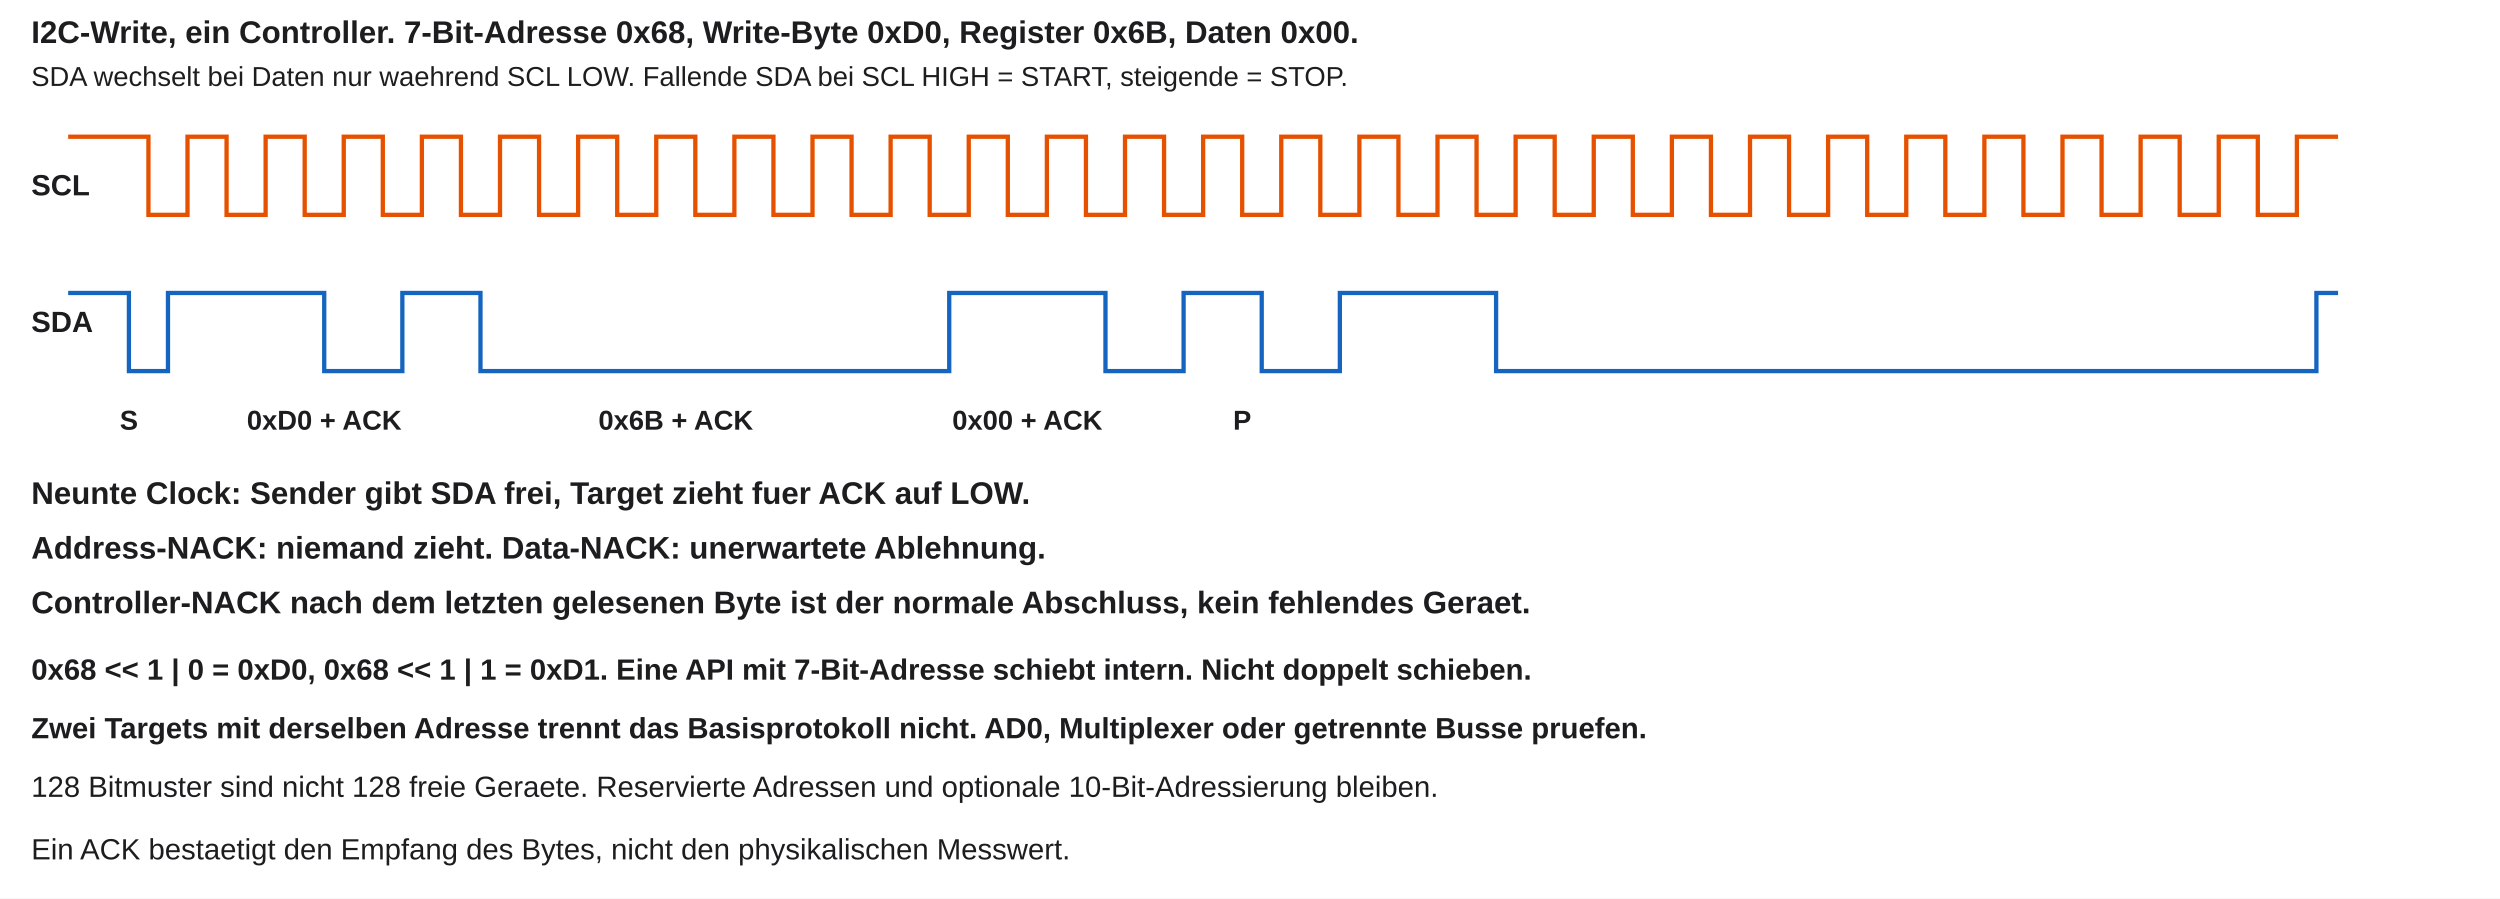
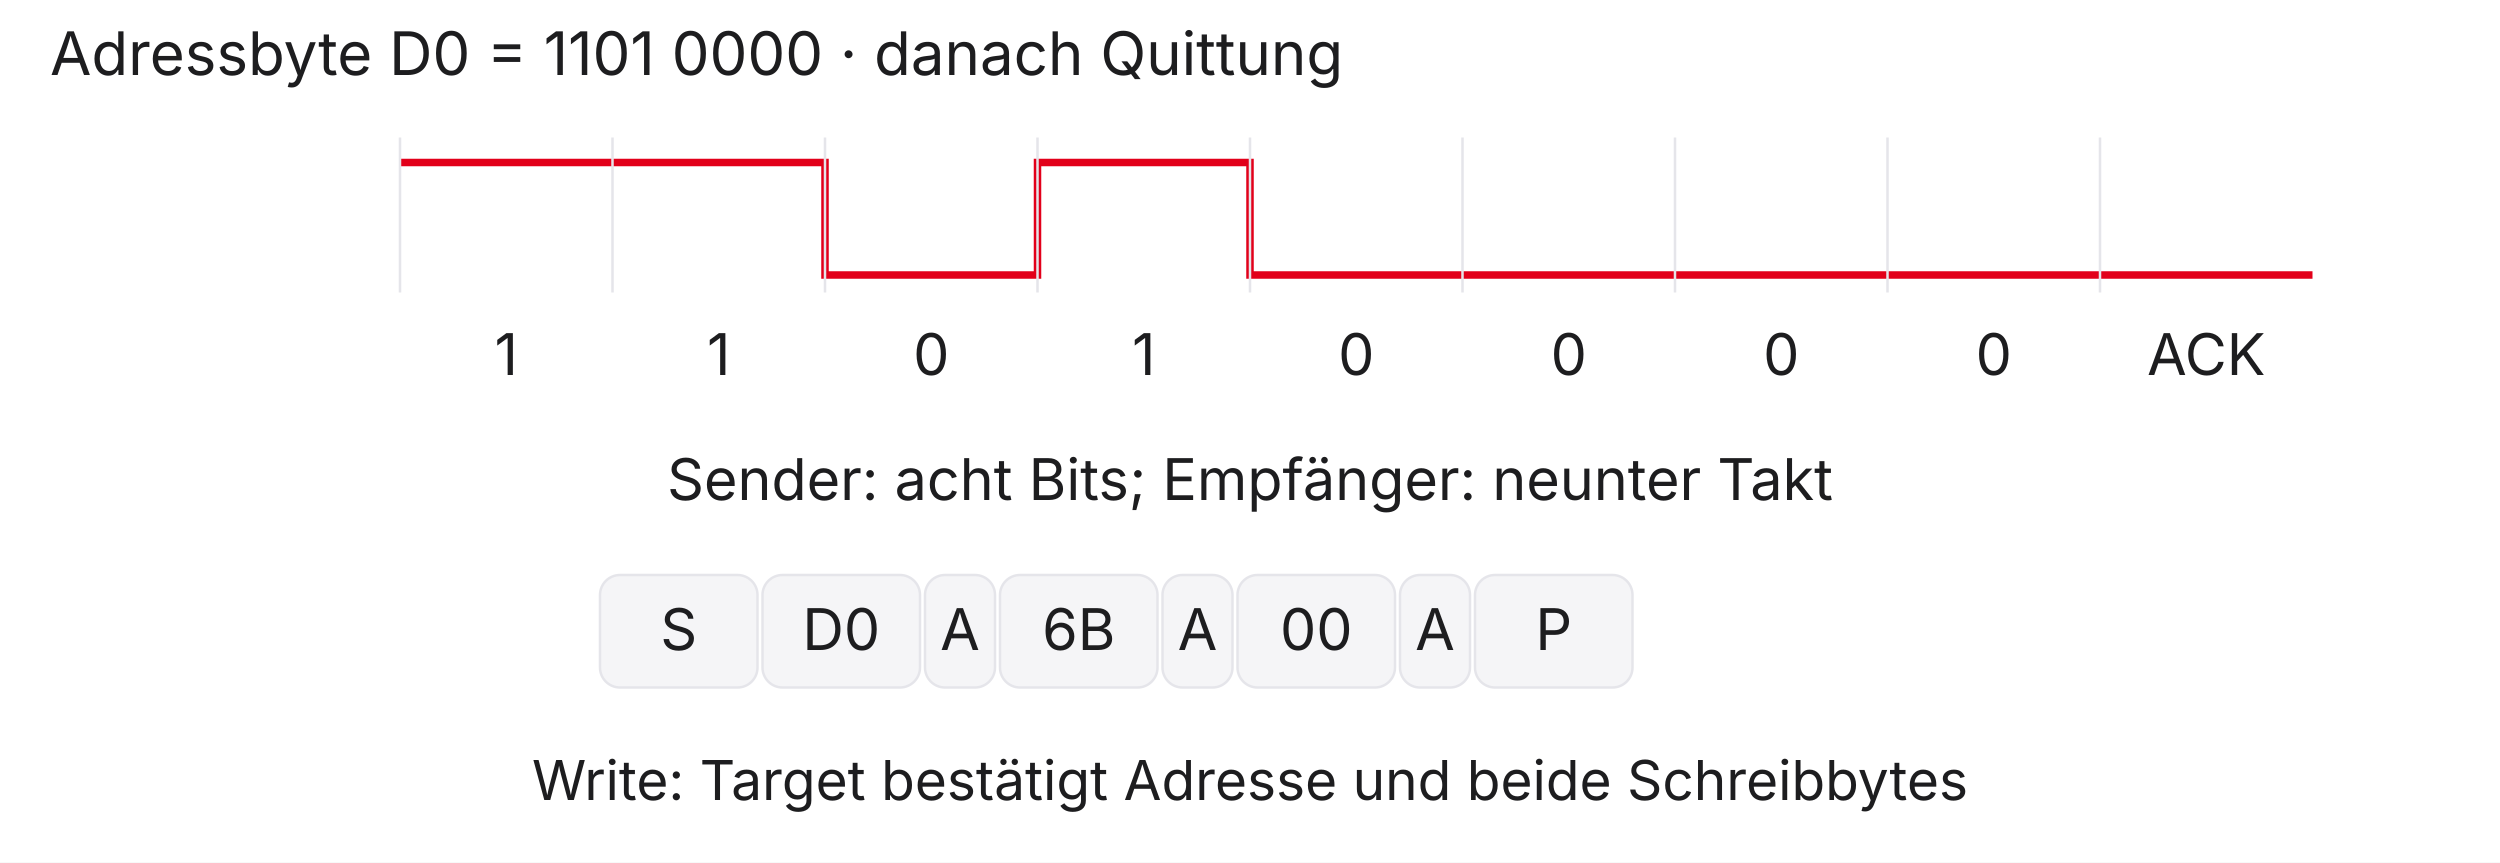
- <svg xmlns="http://www.w3.org/2000/svg" viewBox="0 0 1280 460" width="1280" height="460">
-   <rect width="1280" height="460" fill="#fff" />
-   <style>text{font-family:Arial,Helvetica,sans-serif;fill:#1D1D1F}</style>
-   <text x="16" y="22" font-size="16" font-weight="600" fill="#1D1D1F" text-anchor="start">I2C-Write, ein Controller. 7-Bit-Adresse 0x68, Write-Byte 0xD0, Register 0x6B, Daten 0x00.</text>
-   <text x="16" y="44" font-size="14" font-weight="400" fill="#5F6368" text-anchor="start">SDA wechselt bei Daten nur waehrend SCL LOW. Fallende SDA bei SCL HIGH = START, steigende = STOP.</text>
-   <text x="16" y="100" font-size="15" font-weight="600" fill="#E65100" text-anchor="start">SCL</text>
-   <text x="16" y="170" font-size="15" font-weight="600" fill="#1565C0" text-anchor="start">SDA</text>
-   <polyline points="36.0,70.0 41.0,70.0 41.0,70.0 46.0,70.0 46.0,70.0 51.0,70.0 51.0,70.0 56.0,70.0 56.0,70.0 61.0,70.0 61.0,70.0 66.0,70.0 66.0,70.0 71.0,70.0 71.0,70.0 76.0,70.0 76.0,110.0 81.0,110.0 81.0,110.0 86.0,110.0 86.0,110.0 91.0,110.0 91.0,110.0 96.0,110.0 96.0,70.0 101.0,70.0 101.0,70.0 106.0,70.0 106.0,70.0 111.0,70.0 111.0,70.0 116.0,70.0 116.0,110.0 121.0,110.0 121.0,110.0 126.0,110.0 126.0,110.0 131.0,110.0 131.0,110.0 136.0,110.0 136.0,70.0 141.0,70.0 141.0,70.0 146.0,70.0 146.0,70.0 151.0,70.0 151.0,70.0 156.0,70.0 156.0,110.0 161.0,110.0 161.0,110.0 166.0,110.0 166.0,110.0 171.0,110.0 171.0,110.0 176.0,110.0 176.0,70.0 181.0,70.0 181.0,70.0 186.0,70.0 186.0,70.0 191.0,70.0 191.0,70.0 196.0,70.0 196.0,110.0 201.0,110.0 201.0,110.0 206.0,110.0 206.0,110.0 211.0,110.0 211.0,110.0 216.0,110.0 216.0,70.0 221.0,70.0 221.0,70.0 226.0,70.0 226.0,70.0 231.0,70.0 231.0,70.0 236.0,70.0 236.0,110.0 241.0,110.0 241.0,110.0 246.0,110.0 246.0,110.0 251.0,110.0 251.0,110.0 256.0,110.0 256.0,70.0 261.0,70.0 261.0,70.0 266.0,70.0 266.0,70.0 271.0,70.0 271.0,70.0 276.0,70.0 276.0,110.0 281.0,110.0 281.0,110.0 286.0,110.0 286.0,110.0 291.0,110.0 291.0,110.0 296.0,110.0 296.0,70.0 301.0,70.0 301.0,70.0 306.0,70.0 306.0,70.0 311.0,70.0 311.0,70.0 316.0,70.0 316.0,110.0 321.0,110.0 321.0,110.0 326.0,110.0 326.0,110.0 331.0,110.0 331.0,110.0 336.0,110.0 336.0,70.0 341.0,70.0 341.0,70.0 346.0,70.0 346.0,70.0 351.0,70.0 351.0,70.0 356.0,70.0 356.0,110.0 361.0,110.0 361.0,110.0 366.0,110.0 366.0,110.0 371.0,110.0 371.0,110.0 376.0,110.0 376.0,70.0 381.0,70.0 381.0,70.0 386.0,70.0 386.0,70.0 391.0,70.0 391.0,70.0 396.0,70.0 396.0,110.0 401.0,110.0 401.0,110.0 406.0,110.0 406.0,110.0 411.0,110.0 411.0,110.0 416.0,110.0 416.0,70.0 421.0,70.0 421.0,70.0 426.0,70.0 426.0,70.0 431.0,70.0 431.0,70.0 436.0,70.0 436.0,110.0 441.0,110.0 441.0,110.0 446.0,110.0 446.0,110.0 451.0,110.0 451.0,110.0 456.0,110.0 456.0,70.0 461.0,70.0 461.0,70.0 466.0,70.0 466.0,70.0 471.0,70.0 471.0,70.0 476.0,70.0 476.0,110.0 481.0,110.0 481.0,110.0 486.0,110.0 486.0,110.0 491.0,110.0 491.0,110.0 496.0,110.0 496.0,70.0 501.0,70.0 501.0,70.0 506.0,70.0 506.0,70.0 511.0,70.0 511.0,70.0 516.0,70.0 516.0,110.0 521.0,110.0 521.0,110.0 526.0,110.0 526.0,110.0 531.0,110.0 531.0,110.0 536.0,110.0 536.0,70.0 541.0,70.0 541.0,70.0 546.0,70.0 546.0,70.0 551.0,70.0 551.0,70.0 556.0,70.0 556.0,110.0 561.0,110.0 561.0,110.0 566.0,110.0 566.0,110.0 571.0,110.0 571.0,110.0 576.0,110.0 576.0,70.0 581.0,70.0 581.0,70.0 586.0,70.0 586.0,70.0 591.0,70.0 591.0,70.0 596.0,70.0 596.0,110.0 601.0,110.0 601.0,110.0 606.0,110.0 606.0,110.0 611.0,110.0 611.0,110.0 616.0,110.0 616.0,70.0 621.0,70.0 621.0,70.0 626.0,70.0 626.0,70.0 631.0,70.0 631.0,70.0 636.0,70.0 636.0,110.0 641.0,110.0 641.0,110.0 646.0,110.0 646.0,110.0 651.0,110.0 651.0,110.0 656.0,110.0 656.0,70.0 661.0,70.0 661.0,70.0 666.0,70.0 666.0,70.0 671.0,70.0 671.0,70.0 676.0,70.0 676.0,110.0 681.0,110.0 681.0,110.0 686.0,110.0 686.0,110.0 691.0,110.0 691.0,110.0 696.0,110.0 696.0,70.0 701.0,70.0 701.0,70.0 706.0,70.0 706.0,70.0 711.0,70.0 711.0,70.0 716.0,70.0 716.0,110.0 721.0,110.0 721.0,110.0 726.0,110.0 726.0,110.0 731.0,110.0 731.0,110.0 736.0,110.0 736.0,70.0 741.0,70.0 741.0,70.0 746.0,70.0 746.0,70.0 751.0,70.0 751.0,70.0 756.0,70.0 756.0,110.0 761.0,110.0 761.0,110.0 766.0,110.0 766.0,110.0 771.0,110.0 771.0,110.0 776.0,110.0 776.0,70.0 781.0,70.0 781.0,70.0 786.0,70.0 786.0,70.0 791.0,70.0 791.0,70.0 796.0,70.0 796.0,110.0 801.0,110.0 801.0,110.0 806.0,110.0 806.0,110.0 811.0,110.0 811.0,110.0 816.0,110.0 816.0,70.0 821.0,70.0 821.0,70.0 826.0,70.0 826.0,70.0 831.0,70.0 831.0,70.0 836.0,70.0 836.0,110.0 841.0,110.0 841.0,110.0 846.0,110.0 846.0,110.0 851.0,110.0 851.0,110.0 856.0,110.0 856.0,70.0 861.0,70.0 861.0,70.0 866.0,70.0 866.0,70.0 871.0,70.0 871.0,70.0 876.0,70.0 876.0,110.0 881.0,110.0 881.0,110.0 886.0,110.0 886.0,110.0 891.0,110.0 891.0,110.0 896.0,110.0 896.0,70.0 901.0,70.0 901.0,70.0 906.0,70.0 906.0,70.0 911.0,70.0 911.0,70.0 916.0,70.0 916.0,110.0 921.0,110.0 921.0,110.0 926.0,110.0 926.0,110.0 931.0,110.0 931.0,110.0 936.0,110.0 936.0,70.0 941.0,70.0 941.0,70.0 946.0,70.0 946.0,70.0 951.0,70.0 951.0,70.0 956.0,70.0 956.0,110.0 961.0,110.0 961.0,110.0 966.0,110.0 966.0,110.0 971.0,110.0 971.0,110.0 976.0,110.0 976.0,70.0 981.0,70.0 981.0,70.0 986.0,70.0 986.0,70.0 991.0,70.0 991.0,70.0 996.0,70.0 996.0,110.0 1001.0,110.0 1001.0,110.0 1006.0,110.0 1006.0,110.0 1011.0,110.0 1011.0,110.0 1016.0,110.0 1016.0,70.0 1021.0,70.0 1021.0,70.0 1026.0,70.0 1026.0,70.0 1031.0,70.0 1031.0,70.0 1036.0,70.0 1036.0,110.0 1041.0,110.0 1041.0,110.0 1046.0,110.0 1046.0,110.0 1051.0,110.0 1051.0,110.0 1056.0,110.0 1056.0,70.0 1061.0,70.0 1061.0,70.0 1066.0,70.0 1066.0,70.0 1071.0,70.0 1071.0,70.0 1076.0,70.0 1076.0,110.0 1081.0,110.0 1081.0,110.0 1086.0,110.0 1086.0,110.0 1091.0,110.0 1091.0,110.0 1096.0,110.0 1096.0,70.0 1101.0,70.0 1101.0,70.0 1106.0,70.0 1106.0,70.0 1111.0,70.0 1111.0,70.0 1116.0,70.0 1116.0,110.0 1121.0,110.0 1121.0,110.0 1126.0,110.0 1126.0,110.0 1131.0,110.0 1131.0,110.0 1136.0,110.0 1136.0,70.0 1141.0,70.0 1141.0,70.0 1146.0,70.0 1146.0,70.0 1151.0,70.0 1151.0,70.0 1156.0,70.0 1156.0,110.0 1161.0,110.0 1161.0,110.0 1166.0,110.0 1166.0,110.0 1171.0,110.0 1171.0,110.0 1176.0,110.0 1176.0,70.0 1181.0,70.0 1181.0,70.0 1186.0,70.0 1186.0,70.0 1191.0,70.0 1191.0,70.0 1196.0,70.0" fill="none" stroke="#E65100" stroke-width="2.2" stroke-linejoin="miter" stroke-linecap="square" />
-   <polyline points="36.0,150.0 41.0,150.0 41.0,150.0 46.0,150.0 46.0,150.0 51.0,150.0 51.0,150.0 56.0,150.0 56.0,150.0 61.0,150.0 61.0,150.0 66.0,150.0 66.0,190.0 71.0,190.0 71.0,190.0 76.0,190.0 76.0,190.0 81.0,190.0 81.0,190.0 86.0,190.0 86.0,150.0 91.0,150.0 91.0,150.0 96.0,150.0 96.0,150.0 101.0,150.0 101.0,150.0 106.0,150.0 106.0,150.0 111.0,150.0 111.0,150.0 116.0,150.0 116.0,150.0 121.0,150.0 121.0,150.0 126.0,150.0 126.0,150.0 131.0,150.0 131.0,150.0 136.0,150.0 136.0,150.0 141.0,150.0 141.0,150.0 146.0,150.0 146.0,150.0 151.0,150.0 151.0,150.0 156.0,150.0 156.0,150.0 161.0,150.0 161.0,150.0 166.0,150.0 166.0,190.0 171.0,190.0 171.0,190.0 176.0,190.0 176.0,190.0 181.0,190.0 181.0,190.0 186.0,190.0 186.0,190.0 191.0,190.0 191.0,190.0 196.0,190.0 196.0,190.0 201.0,190.0 201.0,190.0 206.0,190.0 206.0,150.0 211.0,150.0 211.0,150.0 216.0,150.0 216.0,150.0 221.0,150.0 221.0,150.0 226.0,150.0 226.0,150.0 231.0,150.0 231.0,150.0 236.0,150.0 236.0,150.0 241.0,150.0 241.0,150.0 246.0,150.0 246.0,190.0 251.0,190.0 251.0,190.0 256.0,190.0 256.0,190.0 261.0,190.0 261.0,190.0 266.0,190.0 266.0,190.0 271.0,190.0 271.0,190.0 276.0,190.0 276.0,190.0 281.0,190.0 281.0,190.0 286.0,190.0 286.0,190.0 291.0,190.0 291.0,190.0 296.0,190.0 296.0,190.0 301.0,190.0 301.0,190.0 306.0,190.0 306.0,190.0 311.0,190.0 311.0,190.0 316.0,190.0 316.0,190.0 321.0,190.0 321.0,190.0 326.0,190.0 326.0,190.0 331.0,190.0 331.0,190.0 336.0,190.0 336.0,190.0 341.0,190.0 341.0,190.0 346.0,190.0 346.0,190.0 351.0,190.0 351.0,190.0 356.0,190.0 356.0,190.0 361.0,190.0 361.0,190.0 366.0,190.0 366.0,190.0 371.0,190.0 371.0,190.0 376.0,190.0 376.0,190.0 381.0,190.0 381.0,190.0 386.0,190.0 386.0,190.0 391.0,190.0 391.0,190.0 396.0,190.0 396.0,190.0 401.0,190.0 401.0,190.0 406.0,190.0 406.0,190.0 411.0,190.0 411.0,190.0 416.0,190.0 416.0,190.0 421.0,190.0 421.0,190.0 426.0,190.0 426.0,190.0 431.0,190.0 431.0,190.0 436.0,190.0 436.0,190.0 441.0,190.0 441.0,190.0 446.0,190.0 446.0,190.0 451.0,190.0 451.0,190.0 456.0,190.0 456.0,190.0 461.0,190.0 461.0,190.0 466.0,190.0 466.0,190.0 471.0,190.0 471.0,190.0 476.0,190.0 476.0,190.0 481.0,190.0 481.0,190.0 486.0,190.0 486.0,150.0 491.0,150.0 491.0,150.0 496.0,150.0 496.0,150.0 501.0,150.0 501.0,150.0 506.0,150.0 506.0,150.0 511.0,150.0 511.0,150.0 516.0,150.0 516.0,150.0 521.0,150.0 521.0,150.0 526.0,150.0 526.0,150.0 531.0,150.0 531.0,150.0 536.0,150.0 536.0,150.0 541.0,150.0 541.0,150.0 546.0,150.0 546.0,150.0 551.0,150.0 551.0,150.0 556.0,150.0 556.0,150.0 561.0,150.0 561.0,150.0 566.0,150.0 566.0,190.0 571.0,190.0 571.0,190.0 576.0,190.0 576.0,190.0 581.0,190.0 581.0,190.0 586.0,190.0 586.0,190.0 591.0,190.0 591.0,190.0 596.0,190.0 596.0,190.0 601.0,190.0 601.0,190.0 606.0,190.0 606.0,150.0 611.0,150.0 611.0,150.0 616.0,150.0 616.0,150.0 621.0,150.0 621.0,150.0 626.0,150.0 626.0,150.0 631.0,150.0 631.0,150.0 636.0,150.0 636.0,150.0 641.0,150.0 641.0,150.0 646.0,150.0 646.0,190.0 651.0,190.0 651.0,190.0 656.0,190.0 656.0,190.0 661.0,190.0 661.0,190.0 666.0,190.0 666.0,190.0 671.0,190.0 671.0,190.0 676.0,190.0 676.0,190.0 681.0,190.0 681.0,190.0 686.0,190.0 686.0,150.0 691.0,150.0 691.0,150.0 696.0,150.0 696.0,150.0 701.0,150.0 701.0,150.0 706.0,150.0 706.0,150.0 711.0,150.0 711.0,150.0 716.0,150.0 716.0,150.0 721.0,150.0 721.0,150.0 726.0,150.0 726.0,150.0 731.0,150.0 731.0,150.0 736.0,150.0 736.0,150.0 741.0,150.0 741.0,150.0 746.0,150.0 746.0,150.0 751.0,150.0 751.0,150.0 756.0,150.0 756.0,150.0 761.0,150.0 761.0,150.0 766.0,150.0 766.0,190.0 771.0,190.0 771.0,190.0 776.0,190.0 776.0,190.0 781.0,190.0 781.0,190.0 786.0,190.0 786.0,190.0 791.0,190.0 791.0,190.0 796.0,190.0 796.0,190.0 801.0,190.0 801.0,190.0 806.0,190.0 806.0,190.0 811.0,190.0 811.0,190.0 816.0,190.0 816.0,190.0 821.0,190.0 821.0,190.0 826.0,190.0 826.0,190.0 831.0,190.0 831.0,190.0 836.0,190.0 836.0,190.0 841.0,190.0 841.0,190.0 846.0,190.0 846.0,190.0 851.0,190.0 851.0,190.0 856.0,190.0 856.0,190.0 861.0,190.0 861.0,190.0 866.0,190.0 866.0,190.0 871.0,190.0 871.0,190.0 876.0,190.0 876.0,190.0 881.0,190.0 881.0,190.0 886.0,190.0 886.0,190.0 891.0,190.0 891.0,190.0 896.0,190.0 896.0,190.0 901.0,190.0 901.0,190.0 906.0,190.0 906.0,190.0 911.0,190.0 911.0,190.0 916.0,190.0 916.0,190.0 921.0,190.0 921.0,190.0 926.0,190.0 926.0,190.0 931.0,190.0 931.0,190.0 936.0,190.0 936.0,190.0 941.0,190.0 941.0,190.0 946.0,190.0 946.0,190.0 951.0,190.0 951.0,190.0 956.0,190.0 956.0,190.0 961.0,190.0 961.0,190.0 966.0,190.0 966.0,190.0 971.0,190.0 971.0,190.0 976.0,190.0 976.0,190.0 981.0,190.0 981.0,190.0 986.0,190.0 986.0,190.0 991.0,190.0 991.0,190.0 996.0,190.0 996.0,190.0 1001.0,190.0 1001.0,190.0 1006.0,190.0 1006.0,190.0 1011.0,190.0 1011.0,190.0 1016.0,190.0 1016.0,190.0 1021.0,190.0 1021.0,190.0 1026.0,190.0 1026.0,190.0 1031.0,190.0 1031.0,190.0 1036.0,190.0 1036.0,190.0 1041.0,190.0 1041.0,190.0 1046.0,190.0 1046.0,190.0 1051.0,190.0 1051.0,190.0 1056.0,190.0 1056.0,190.0 1061.0,190.0 1061.0,190.0 1066.0,190.0 1066.0,190.0 1071.0,190.0 1071.0,190.0 1076.0,190.0 1076.0,190.0 1081.0,190.0 1081.0,190.0 1086.0,190.0 1086.0,190.0 1091.0,190.0 1091.0,190.0 1096.0,190.0 1096.0,190.0 1101.0,190.0 1101.0,190.0 1106.0,190.0 1106.0,190.0 1111.0,190.0 1111.0,190.0 1116.0,190.0 1116.0,190.0 1121.0,190.0 1121.0,190.0 1126.0,190.0 1126.0,190.0 1131.0,190.0 1131.0,190.0 1136.0,190.0 1136.0,190.0 1141.0,190.0 1141.0,190.0 1146.0,190.0 1146.0,190.0 1151.0,190.0 1151.0,190.0 1156.0,190.0 1156.0,190.0 1161.0,190.0 1161.0,190.0 1166.0,190.0 1166.0,190.0 1171.0,190.0 1171.0,190.0 1176.0,190.0 1176.0,190.0 1181.0,190.0 1181.0,190.0 1186.0,190.0 1186.0,150.0 1191.0,150.0 1191.0,150.0 1196.0,150.0" fill="none" stroke="#1565C0" stroke-width="2.2" stroke-linejoin="miter" stroke-linecap="square" />
-   <text x="66.0" y="220" font-size="14" font-weight="600" fill="#1D1D1F" text-anchor="middle">S</text>
-   <text x="166.0" y="220" font-size="14" font-weight="600" fill="#1D1D1F" text-anchor="middle">0xD0 + ACK</text>
-   <text x="346.0" y="220" font-size="14" font-weight="600" fill="#1D1D1F" text-anchor="middle">0x6B + ACK</text>
-   <text x="526.0" y="220" font-size="14" font-weight="600" fill="#1D1D1F" text-anchor="middle">0x00 + ACK</text>
-   <text x="636.0" y="220" font-size="14" font-weight="600" fill="#1D1D1F" text-anchor="middle">P</text>
-   <text x="16" y="258" font-size="16" font-weight="600" fill="#1B5E20" text-anchor="start">Neunte Clock: Sender gibt SDA frei, Target zieht fuer ACK auf LOW.</text>
-   <text x="16" y="286" font-size="16" font-weight="600" fill="#B71C1C" text-anchor="start">Address-NACK: niemand zieht. Data-NACK: unerwartete Ablehnung.</text>
-   <text x="16" y="314" font-size="16" font-weight="600" fill="#6A1B9A" text-anchor="start">Controller-NACK nach dem letzten gelesenen Byte ist der normale Abschluss, kein fehlendes Geraet.</text>
-   <text x="16" y="348" font-size="15" font-weight="600" fill="#1D1D1F" text-anchor="start">0x68 &lt;&lt; 1 | 0 = 0xD0, 0x68 &lt;&lt; 1 | 1 = 0xD1. Eine API mit 7-Bit-Adresse schiebt intern. Nicht doppelt schieben.</text>
-   <text x="16" y="378" font-size="15" font-weight="600" fill="#1D1D1F" text-anchor="start">Zwei Targets mit derselben Adresse trennt das Basisprotokoll nicht. AD0, Multiplexer oder getrennte Busse pruefen.</text>
-   <text x="16" y="408" font-size="15" font-weight="400" fill="#5F6368" text-anchor="start">128 Bitmuster sind nicht 128 freie Geraete. Reservierte Adressen und optionale 10-Bit-Adressierung bleiben.</text>
-   <text x="16" y="440" font-size="15" font-weight="400" fill="#5F6368" text-anchor="start">Ein ACK bestaetigt den Empfang des Bytes, nicht den physikalischen Messwert.</text>
+ <svg xmlns="http://www.w3.org/2000/svg" width="1000" height="345" viewBox="0 0 1000 345" role="img" aria-labelledby="title">
+   <style>text{font-family:Inter,Arial,Helvetica,sans-serif;font-weight:400}</style>
+   <defs>
+     <marker id="arrow" markerWidth="10" markerHeight="10" refX="8" refY="3" orient="auto" markerUnits="strokeWidth">
+       <path d="M0,0 L8,3 L0,6" fill="#1D1D1F" />
+     </marker>
+   </defs>
+   <rect width="1000" height="345" fill="#FFFFFF" />
+   <text x="20" y="30" font-size="24" fill="#1D1D1F" text-anchor="start">Adressbyte D0 = 1101 0000 · danach Quittung</text>
+   <polyline points="160.000,65.000 245.000,65.000 245.000,65.000 330.000,65.000 330.000,65.000 330.000,110.000 415.000,110.000 415.000,110.000 415.000,65.000 500.000,65.000 500.000,65.000 500.000,110.000 585.000,110.000 585.000,110.000 670.000,110.000 670.000,110.000 755.000,110.000 755.000,110.000 840.000,110.000 840.000,110.000 925.000,110.000" fill="none" stroke="#E2001A" stroke-width="3" />
+   <text x="202.5" y="150" font-size="23" fill="#1D1D1F" text-anchor="middle">1</text>
+   <line x1="160" y1="55" x2="160" y2="117" stroke="#E5E5EA" stroke-width="1" />
+   <text x="287.5" y="150" font-size="23" fill="#1D1D1F" text-anchor="middle">1</text>
+   <line x1="245" y1="55" x2="245" y2="117" stroke="#E5E5EA" stroke-width="1" />
+   <text x="372.5" y="150" font-size="23" fill="#1D1D1F" text-anchor="middle">0</text>
+   <line x1="330" y1="55" x2="330" y2="117" stroke="#E5E5EA" stroke-width="1" />
+   <text x="457.5" y="150" font-size="23" fill="#1D1D1F" text-anchor="middle">1</text>
+   <line x1="415" y1="55" x2="415" y2="117" stroke="#E5E5EA" stroke-width="1" />
+   <text x="542.5" y="150" font-size="23" fill="#1D1D1F" text-anchor="middle">0</text>
+   <line x1="500" y1="55" x2="500" y2="117" stroke="#E5E5EA" stroke-width="1" />
+   <text x="627.5" y="150" font-size="23" fill="#1D1D1F" text-anchor="middle">0</text>
+   <line x1="585" y1="55" x2="585" y2="117" stroke="#E5E5EA" stroke-width="1" />
+   <text x="712.5" y="150" font-size="23" fill="#1D1D1F" text-anchor="middle">0</text>
+   <line x1="670" y1="55" x2="670" y2="117" stroke="#E5E5EA" stroke-width="1" />
+   <text x="797.5" y="150" font-size="23" fill="#1D1D1F" text-anchor="middle">0</text>
+   <line x1="755" y1="55" x2="755" y2="117" stroke="#E5E5EA" stroke-width="1" />
+   <text x="882.5" y="150" font-size="23" fill="#1D1D1F" text-anchor="middle">ACK</text>
+   <line x1="840" y1="55" x2="840" y2="117" stroke="#E5E5EA" stroke-width="1" />
+   <text x="500" y="200" font-size="23" fill="#1D1D1F" text-anchor="middle">Sender: acht Bits; Empfänger: neunter Takt</text>
+   <rect x="240" y="230" width="63" height="45" rx="8" fill="#F5F5F7" stroke="#E5E5EA" />
+   <text x="271.5" y="260" font-size="23" fill="#1D1D1F" text-anchor="middle">S</text>
+   <rect x="305" y="230" width="63" height="45" rx="8" fill="#F5F5F7" stroke="#E5E5EA" />
+   <text x="336.5" y="260" font-size="23" fill="#1D1D1F" text-anchor="middle">D0</text>
+   <rect x="370" y="230" width="28" height="45" rx="8" fill="#F5F5F7" stroke="#E5E5EA" />
+   <text x="384.0" y="260" font-size="23" fill="#1D1D1F" text-anchor="middle">A</text>
+   <rect x="400" y="230" width="63" height="45" rx="8" fill="#F5F5F7" stroke="#E5E5EA" />
+   <text x="431.5" y="260" font-size="23" fill="#1D1D1F" text-anchor="middle">6B</text>
+   <rect x="465" y="230" width="28" height="45" rx="8" fill="#F5F5F7" stroke="#E5E5EA" />
+   <text x="479.0" y="260" font-size="23" fill="#1D1D1F" text-anchor="middle">A</text>
+   <rect x="495" y="230" width="63" height="45" rx="8" fill="#F5F5F7" stroke="#E5E5EA" />
+   <text x="526.5" y="260" font-size="23" fill="#1D1D1F" text-anchor="middle">00</text>
+   <rect x="560" y="230" width="28" height="45" rx="8" fill="#F5F5F7" stroke="#E5E5EA" />
+   <text x="574.0" y="260" font-size="23" fill="#1D1D1F" text-anchor="middle">A</text>
+   <rect x="590" y="230" width="63" height="45" rx="8" fill="#F5F5F7" stroke="#E5E5EA" />
+   <text x="621.5" y="260" font-size="23" fill="#1D1D1F" text-anchor="middle">P</text>
+   <text x="500" y="320" font-size="22" fill="#1D1D1F" text-anchor="middle">Write: Target bestätigt Adresse und beide Schreibbytes</text>
</svg>
